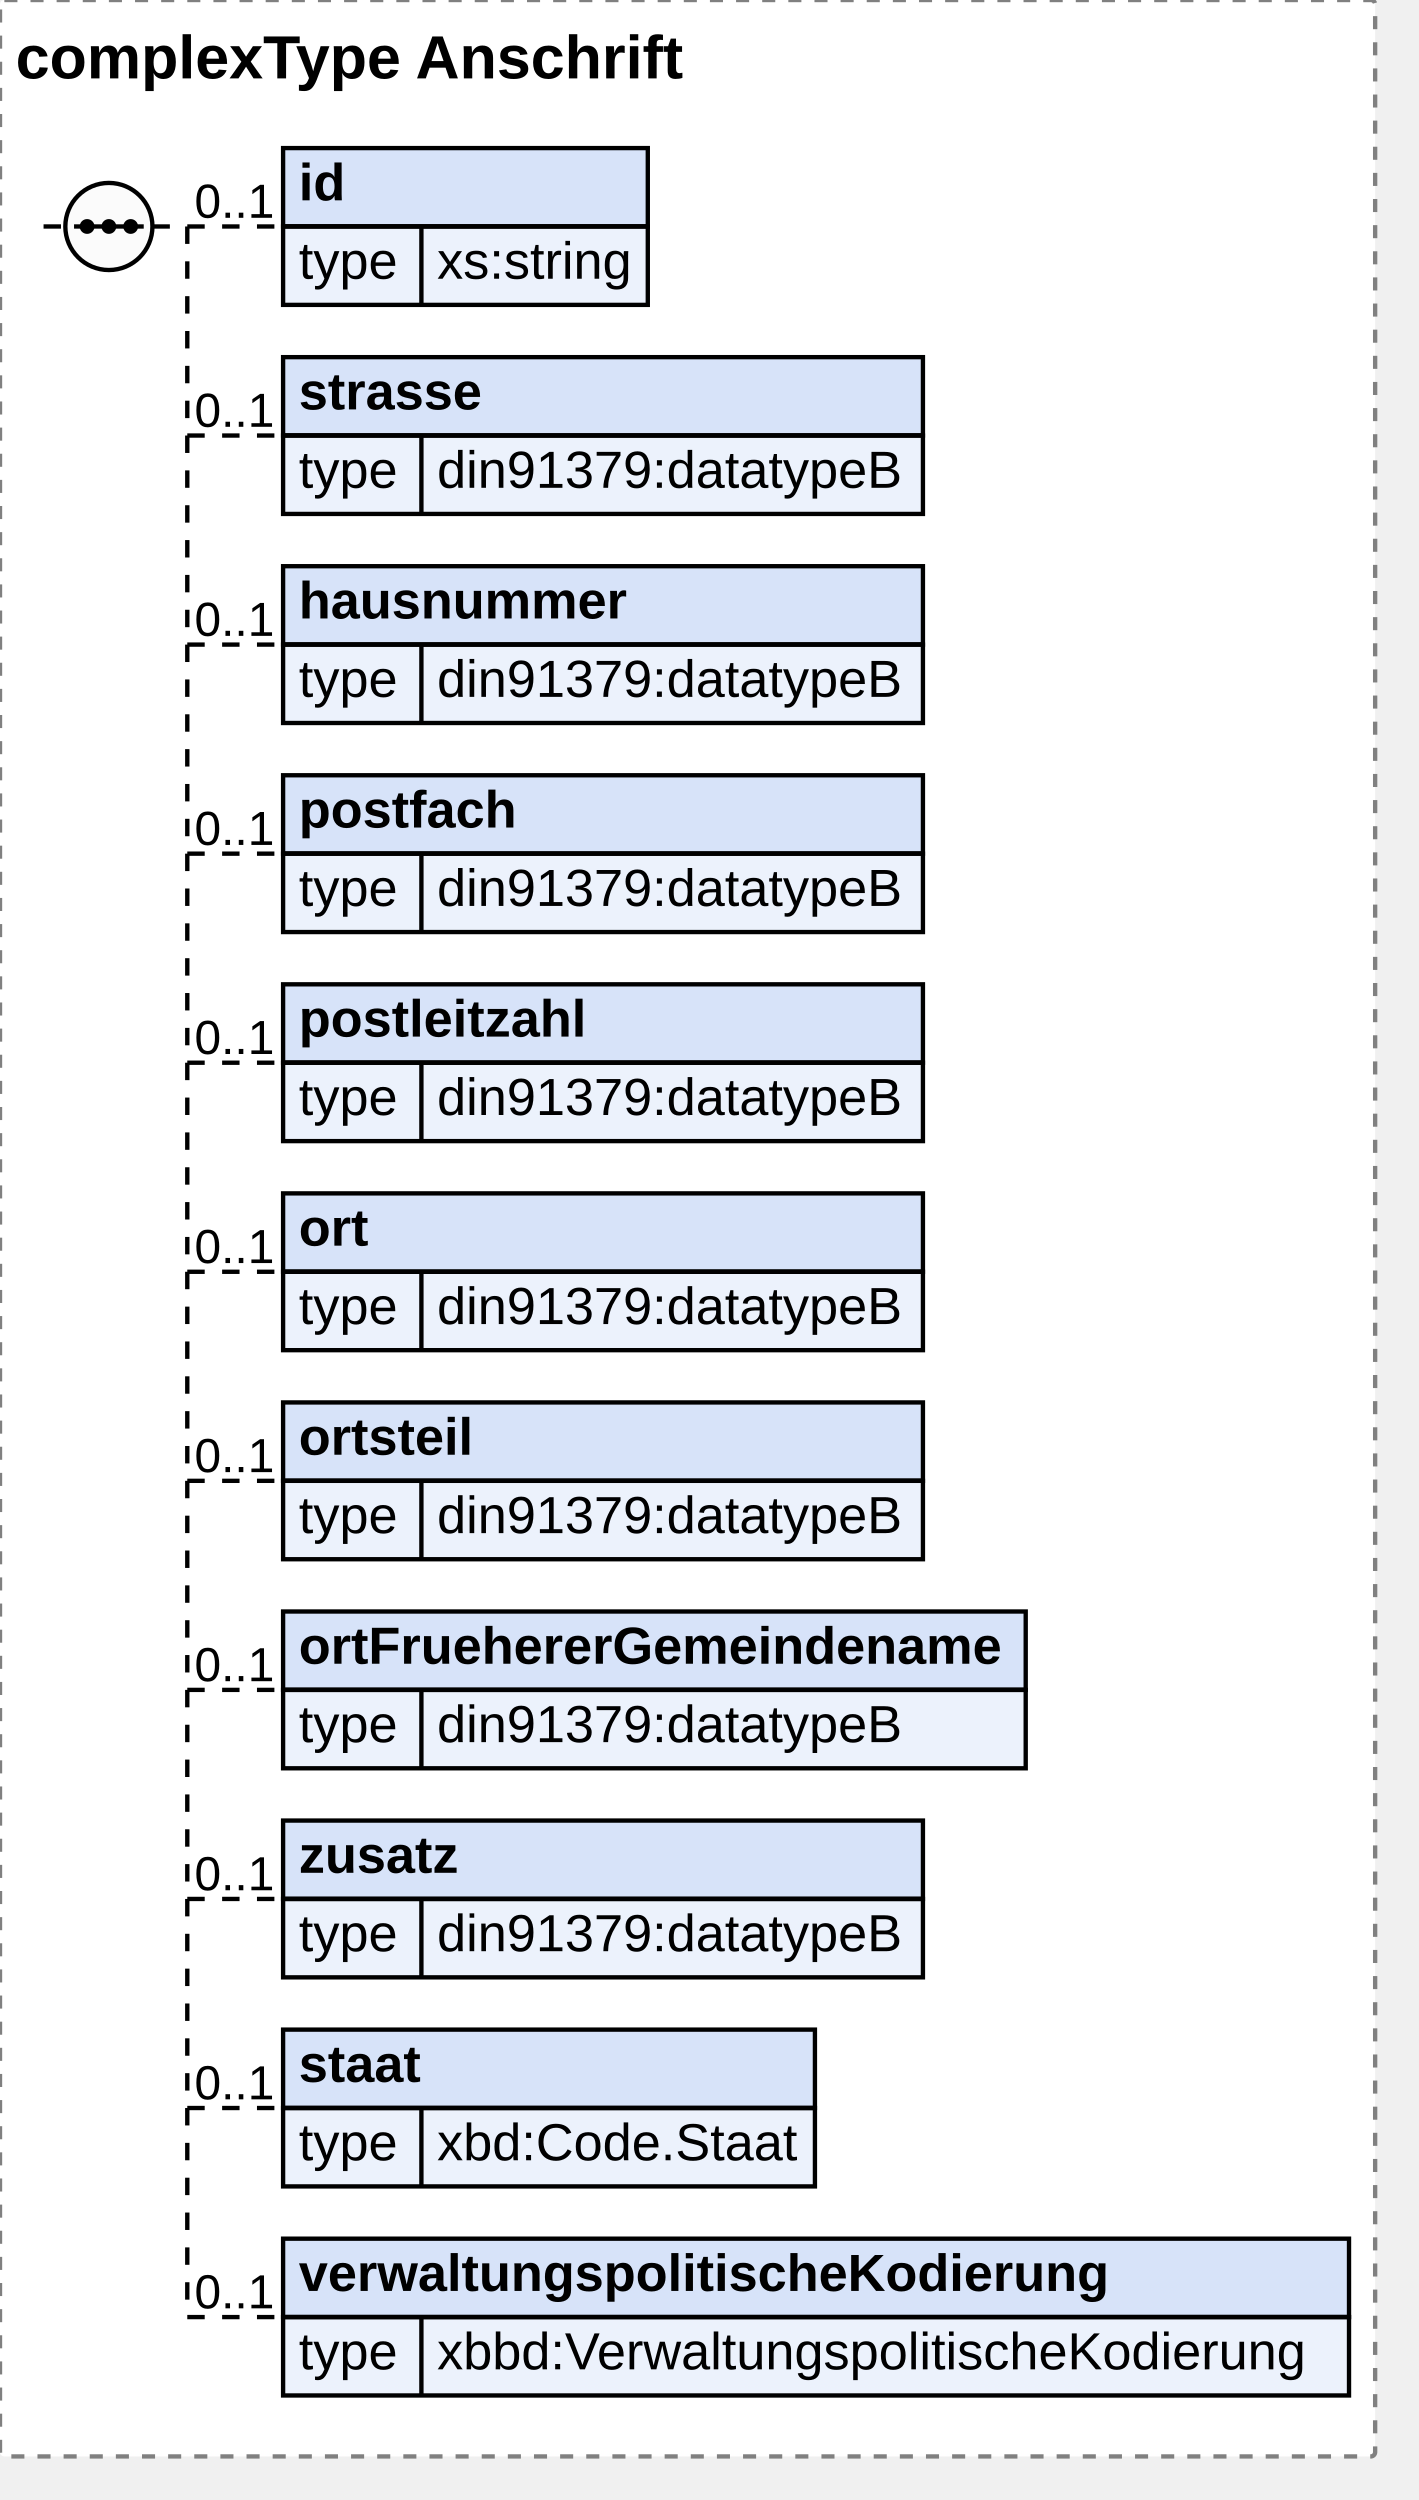
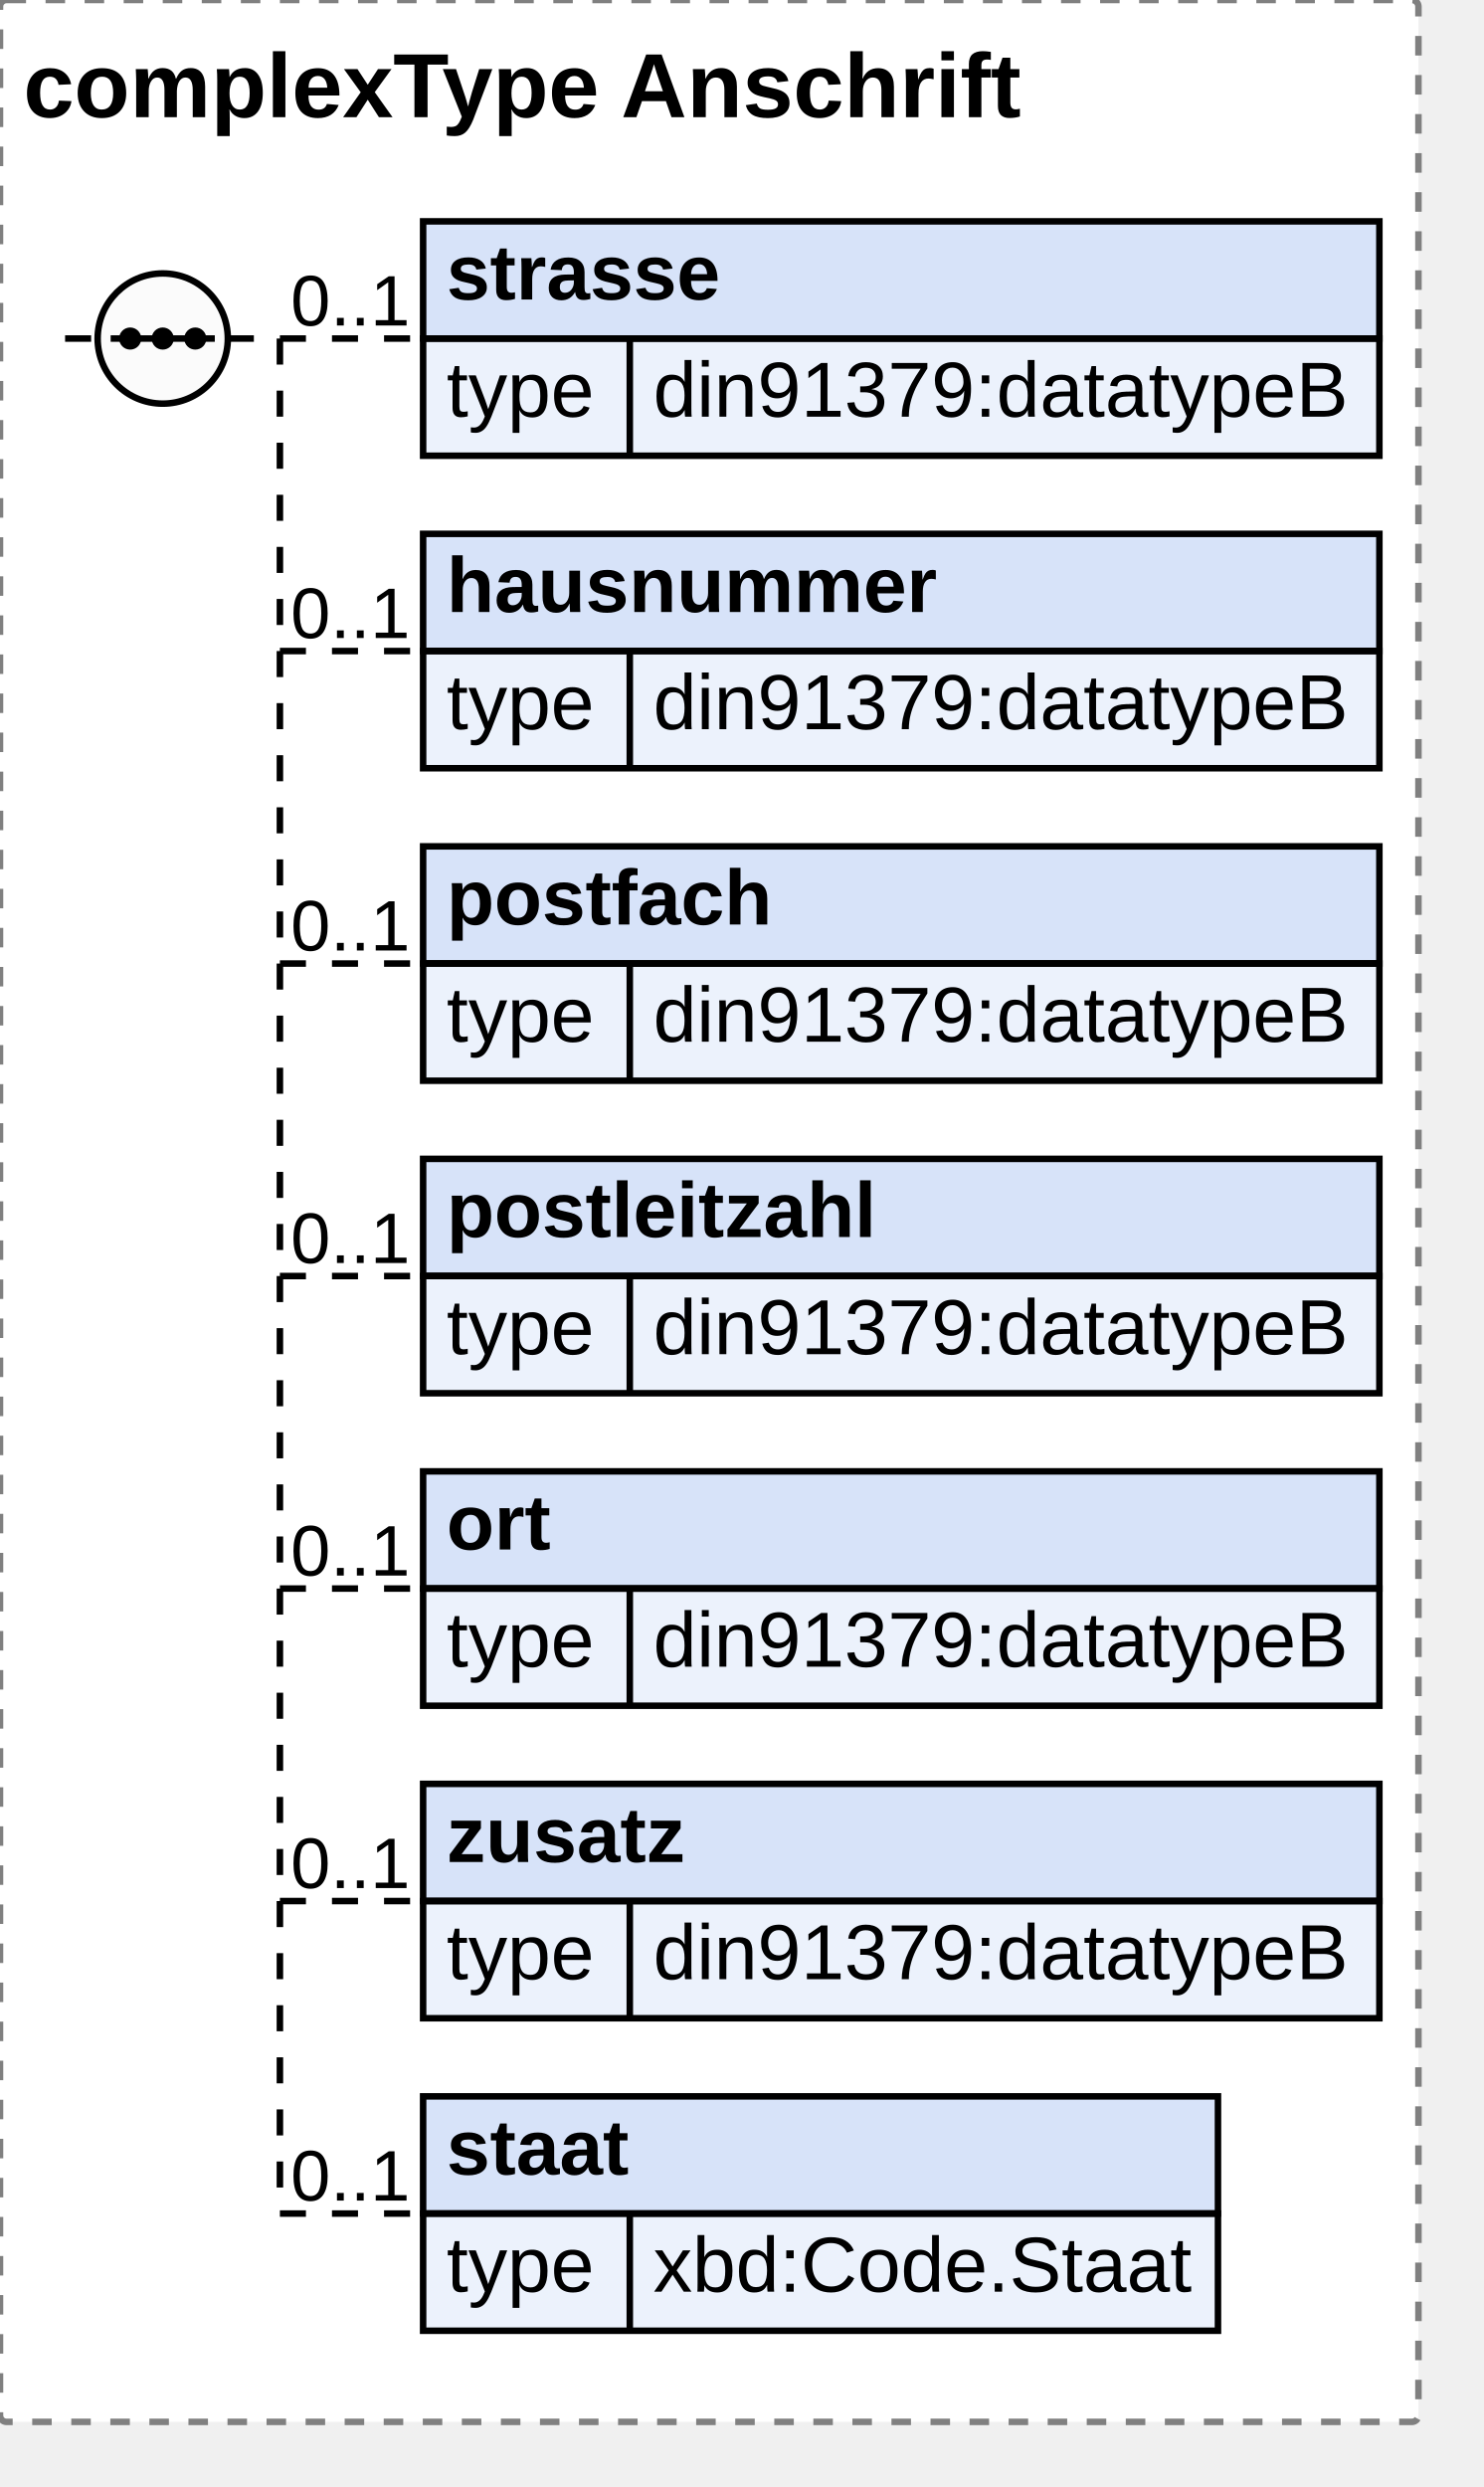
- <svg xmlns="http://www.w3.org/2000/svg" width="325.734" height="574">
+ <svg xmlns="http://www.w3.org/2000/svg" width="227.906" height="382">
  <defs>
    <style type="text/css">
                        text {
                            font-family: 'Arial';
                            fill: black;
                        }
                        text.at {
                            font-family: 'Arial';
                            fill: rgb(242, 152, 0);
                        }
                        line {
                            stroke: black;
                        }
                        line.type-structure {
                            stroke: black;
                        }
                        line.type-structure-optional {
                            stroke: black;
                            stroke-dasharray: 4, 4;
                        }
                        rect.attribute-upper {
                            stroke: black;
                            fill: rgb(255, 239, 211);
                        }
                        rect.element-upper {
                            stroke: black;
                            fill: rgb(215, 227, 249);
                        }
                        rect.element-lower {
                            stroke: black;
                            fill: rgb(236, 242, 252);
                        }
                        a text {
                            fill: black;
                        } 
                    </style>
  </defs>
-   <rect width="315.734" height="564" stroke-dasharray="3,3" rx="1" ry="1" style="stroke: grey;fill: white;" />
+   <rect width="217.906" height="372" stroke-dasharray="3,3" rx="1" ry="1" style="stroke: grey;fill: white;" />
  <text font-size="14" x="3.6" y="18" font-weight="bold">complexType Anschrift</text>
  <g transform="translate(10,34)">
    <g transform="translate(55,0)">
-       <rect width="83.734" height="18" class="element-upper" />
-       <rect width="83.734" height="18" y="18" class="element-lower" />
-       <text font-size="12" x="3.6" y="12" font-weight="bold">id</text>
-       <line x1="0" y1="18" x2="83.734" y2="18" />
+       <rect width="146.906" height="18" class="element-upper" />
+       <rect width="146.906" height="18" y="18" class="element-lower" />
+       <text font-size="12" x="3.6" y="12" font-weight="bold">strasse</text>
+       <line x1="0" y1="18" x2="146.906" y2="18" />
      <text font-size="12" fill="grey" x="3.6" y="30">type</text>
      <line x1="31.753" y1="18" x2="31.753" y2="36" />
-       <text font-size="12" x="35.353" y="30">xs:string</text>
-       <g transform="translate(83.73438,0)" />
+       <text font-size="12" x="35.353" y="30">din91379:datatypeB</text>
+       <g transform="translate(146.9062,0)" />
    </g>
    <line x1="33" y1="18" x2="55" y2="18" class="type-structure-optional" />
    <text font-size="11" fill="black" x="53" y="16" text-anchor="end">0..1</text>
    <line x1="33" y1="18" x2="33" y2="18" class="type-structure-optional" />
    <g transform="translate(55,48)">
      <rect width="146.906" height="18" class="element-upper" />
      <rect width="146.906" height="18" y="18" class="element-lower" />
-       <text font-size="12" x="3.6" y="12" font-weight="bold">strasse</text>
+       <text font-size="12" x="3.6" y="12" font-weight="bold">hausnummer</text>
      <line x1="0" y1="18" x2="146.906" y2="18" />
      <text font-size="12" fill="grey" x="3.6" y="30">type</text>
      <line x1="31.753" y1="18" x2="31.753" y2="36" />
      <text font-size="12" x="35.353" y="30">din91379:datatypeB</text>
      <g transform="translate(146.9062,0)" />
    </g>
    <line x1="33" y1="66" x2="55" y2="66" class="type-structure-optional" />
    <text font-size="11" fill="black" x="53" y="64" text-anchor="end">0..1</text>
    <line x1="33" y1="18" x2="33" y2="66" class="type-structure-optional" />
    <g transform="translate(55,96)">
      <rect width="146.906" height="18" class="element-upper" />
      <rect width="146.906" height="18" y="18" class="element-lower" />
-       <text font-size="12" x="3.6" y="12" font-weight="bold">hausnummer</text>
+       <text font-size="12" x="3.6" y="12" font-weight="bold">postfach</text>
      <line x1="0" y1="18" x2="146.906" y2="18" />
      <text font-size="12" fill="grey" x="3.6" y="30">type</text>
      <line x1="31.753" y1="18" x2="31.753" y2="36" />
      <text font-size="12" x="35.353" y="30">din91379:datatypeB</text>
      <g transform="translate(146.9062,0)" />
    </g>
    <line x1="33" y1="114" x2="55" y2="114" class="type-structure-optional" />
    <text font-size="11" fill="black" x="53" y="112" text-anchor="end">0..1</text>
    <line x1="33" y1="66" x2="33" y2="114" class="type-structure-optional" />
    <g transform="translate(55,144)">
      <rect width="146.906" height="18" class="element-upper" />
      <rect width="146.906" height="18" y="18" class="element-lower" />
-       <text font-size="12" x="3.6" y="12" font-weight="bold">postfach</text>
+       <text font-size="12" x="3.6" y="12" font-weight="bold">postleitzahl</text>
      <line x1="0" y1="18" x2="146.906" y2="18" />
      <text font-size="12" fill="grey" x="3.6" y="30">type</text>
      <line x1="31.753" y1="18" x2="31.753" y2="36" />
      <text font-size="12" x="35.353" y="30">din91379:datatypeB</text>
      <g transform="translate(146.9062,0)" />
    </g>
    <line x1="33" y1="162" x2="55" y2="162" class="type-structure-optional" />
    <text font-size="11" fill="black" x="53" y="160" text-anchor="end">0..1</text>
    <line x1="33" y1="114" x2="33" y2="162" class="type-structure-optional" />
    <g transform="translate(55,192)">
      <rect width="146.906" height="18" class="element-upper" />
      <rect width="146.906" height="18" y="18" class="element-lower" />
-       <text font-size="12" x="3.6" y="12" font-weight="bold">postleitzahl</text>
+       <text font-size="12" x="3.6" y="12" font-weight="bold">ort</text>
      <line x1="0" y1="18" x2="146.906" y2="18" />
      <text font-size="12" fill="grey" x="3.6" y="30">type</text>
      <line x1="31.753" y1="18" x2="31.753" y2="36" />
      <text font-size="12" x="35.353" y="30">din91379:datatypeB</text>
      <g transform="translate(146.9062,0)" />
    </g>
    <line x1="33" y1="210" x2="55" y2="210" class="type-structure-optional" />
    <text font-size="11" fill="black" x="53" y="208" text-anchor="end">0..1</text>
    <line x1="33" y1="162" x2="33" y2="210" class="type-structure-optional" />
    <g transform="translate(55,240)">
      <rect width="146.906" height="18" class="element-upper" />
      <rect width="146.906" height="18" y="18" class="element-lower" />
-       <text font-size="12" x="3.6" y="12" font-weight="bold">ort</text>
+       <text font-size="12" x="3.6" y="12" font-weight="bold">zusatz</text>
      <line x1="0" y1="18" x2="146.906" y2="18" />
      <text font-size="12" fill="grey" x="3.6" y="30">type</text>
      <line x1="31.753" y1="18" x2="31.753" y2="36" />
      <text font-size="12" x="35.353" y="30">din91379:datatypeB</text>
      <g transform="translate(146.9062,0)" />
    </g>
    <line x1="33" y1="258" x2="55" y2="258" class="type-structure-optional" />
    <text font-size="11" fill="black" x="53" y="256" text-anchor="end">0..1</text>
    <line x1="33" y1="210" x2="33" y2="258" class="type-structure-optional" />
    <g transform="translate(55,288)">
-       <rect width="146.906" height="18" class="element-upper" />
-       <rect width="146.906" height="18" y="18" class="element-lower" />
-       <text font-size="12" x="3.6" y="12" font-weight="bold">ortsteil</text>
-       <line x1="0" y1="18" x2="146.906" y2="18" />
-       <text font-size="12" fill="grey" x="3.6" y="30">type</text>
-       <line x1="31.753" y1="18" x2="31.753" y2="36" />
-       <text font-size="12" x="35.353" y="30">din91379:datatypeB</text>
-       <g transform="translate(146.9062,0)" />
-     </g>
-     <line x1="33" y1="306" x2="55" y2="306" class="type-structure-optional" />
-     <text font-size="11" fill="black" x="53" y="304" text-anchor="end">0..1</text>
-     <line x1="33" y1="258" x2="33" y2="306" class="type-structure-optional" />
-     <g transform="translate(55,336)">
-       <rect width="170.503" height="18" class="element-upper" />
-       <rect width="170.503" height="18" y="18" class="element-lower" />
-       <text font-size="12" x="3.6" y="12" font-weight="bold">ortFruehererGemeindename</text>
-       <line x1="0" y1="18" x2="170.503" y2="18" />
-       <text font-size="12" fill="grey" x="3.6" y="30">type</text>
-       <line x1="31.753" y1="18" x2="31.753" y2="36" />
-       <text font-size="12" x="35.353" y="30">din91379:datatypeB</text>
-       <g transform="translate(170.5031,0)" />
-     </g>
-     <line x1="33" y1="354" x2="55" y2="354" class="type-structure-optional" />
-     <text font-size="11" fill="black" x="53" y="352" text-anchor="end">0..1</text>
-     <line x1="33" y1="306" x2="33" y2="354" class="type-structure-optional" />
-     <g transform="translate(55,384)">
-       <rect width="146.906" height="18" class="element-upper" />
-       <rect width="146.906" height="18" y="18" class="element-lower" />
-       <text font-size="12" x="3.6" y="12" font-weight="bold">zusatz</text>
-       <line x1="0" y1="18" x2="146.906" y2="18" />
-       <text font-size="12" fill="grey" x="3.6" y="30">type</text>
-       <line x1="31.753" y1="18" x2="31.753" y2="36" />
-       <text font-size="12" x="35.353" y="30">din91379:datatypeB</text>
-       <g transform="translate(146.9062,0)" />
-     </g>
-     <line x1="33" y1="402" x2="55" y2="402" class="type-structure-optional" />
-     <text font-size="11" fill="black" x="53" y="400" text-anchor="end">0..1</text>
-     <line x1="33" y1="354" x2="33" y2="402" class="type-structure-optional" />
-     <g transform="translate(55,432)">
      <rect width="122.109" height="18" class="element-upper" />
      <rect width="122.109" height="18" y="18" class="element-lower" />
      <text font-size="12" x="3.6" y="12" font-weight="bold">staat</text>
      <line x1="0" y1="18" x2="122.109" y2="18" />
      <text font-size="12" fill="grey" x="3.6" y="30">type</text>
      <line x1="31.753" y1="18" x2="31.753" y2="36" />
      <text font-size="12" x="35.353" y="30">xbd:Code.Staat</text>
      <g transform="translate(122.1094,0)" />
    </g>
-     <line x1="33" y1="450" x2="55" y2="450" class="type-structure-optional" />
-     <text font-size="11" fill="black" x="53" y="448" text-anchor="end">0..1</text>
-     <line x1="33" y1="402" x2="33" y2="450" class="type-structure-optional" />
-     <g transform="translate(55,480)">
-       <rect width="244.734" height="18" class="element-upper" />
-       <rect width="244.734" height="18" y="18" class="element-lower" />
-       <text font-size="12" x="3.6" y="12" font-weight="bold">verwaltungspolitischeKodierung</text>
-       <line x1="0" y1="18" x2="244.734" y2="18" />
-       <text font-size="12" fill="grey" x="3.6" y="30">type</text>
-       <line x1="31.753" y1="18" x2="31.753" y2="36" />
-       <text font-size="12" x="35.353" y="30">xbbd:VerwaltungspolitischeKodierung</text>
-       <g transform="translate(244.7344,0)" />
-     </g>
-     <line x1="33" y1="498" x2="55" y2="498" class="type-structure-optional" />
-     <text font-size="11" fill="black" x="53" y="496" text-anchor="end">0..1</text>
-     <line x1="33" y1="450" x2="33" y2="498" class="type-structure-optional" />
+     <line x1="33" y1="306" x2="55" y2="306" class="type-structure-optional" />
+     <text font-size="11" fill="black" x="53" y="304" text-anchor="end">0..1</text>
+     <line x1="33" y1="258" x2="33" y2="306" class="type-structure-optional" />
    <circle cx="15" cy="18" r="10" stroke="black" fill="rgb(251, 251, 251)" />
    <line x1="0" y1="18" x2="5" y2="18" class="type-structure-optional" />
    <line x1="25" y1="18" x2="33" y2="18" class="type-structure-optional" />
    <circle cx="10" cy="18" r="1.2" stroke="black" fill="black" />
    <circle cx="15" cy="18" r="1.2" stroke="black" fill="black" />
    <circle cx="20" cy="18" r="1.2" stroke="black" fill="black" />
    <line x1="7" y1="18" x2="23" y2="18" />
  </g>
</svg>
